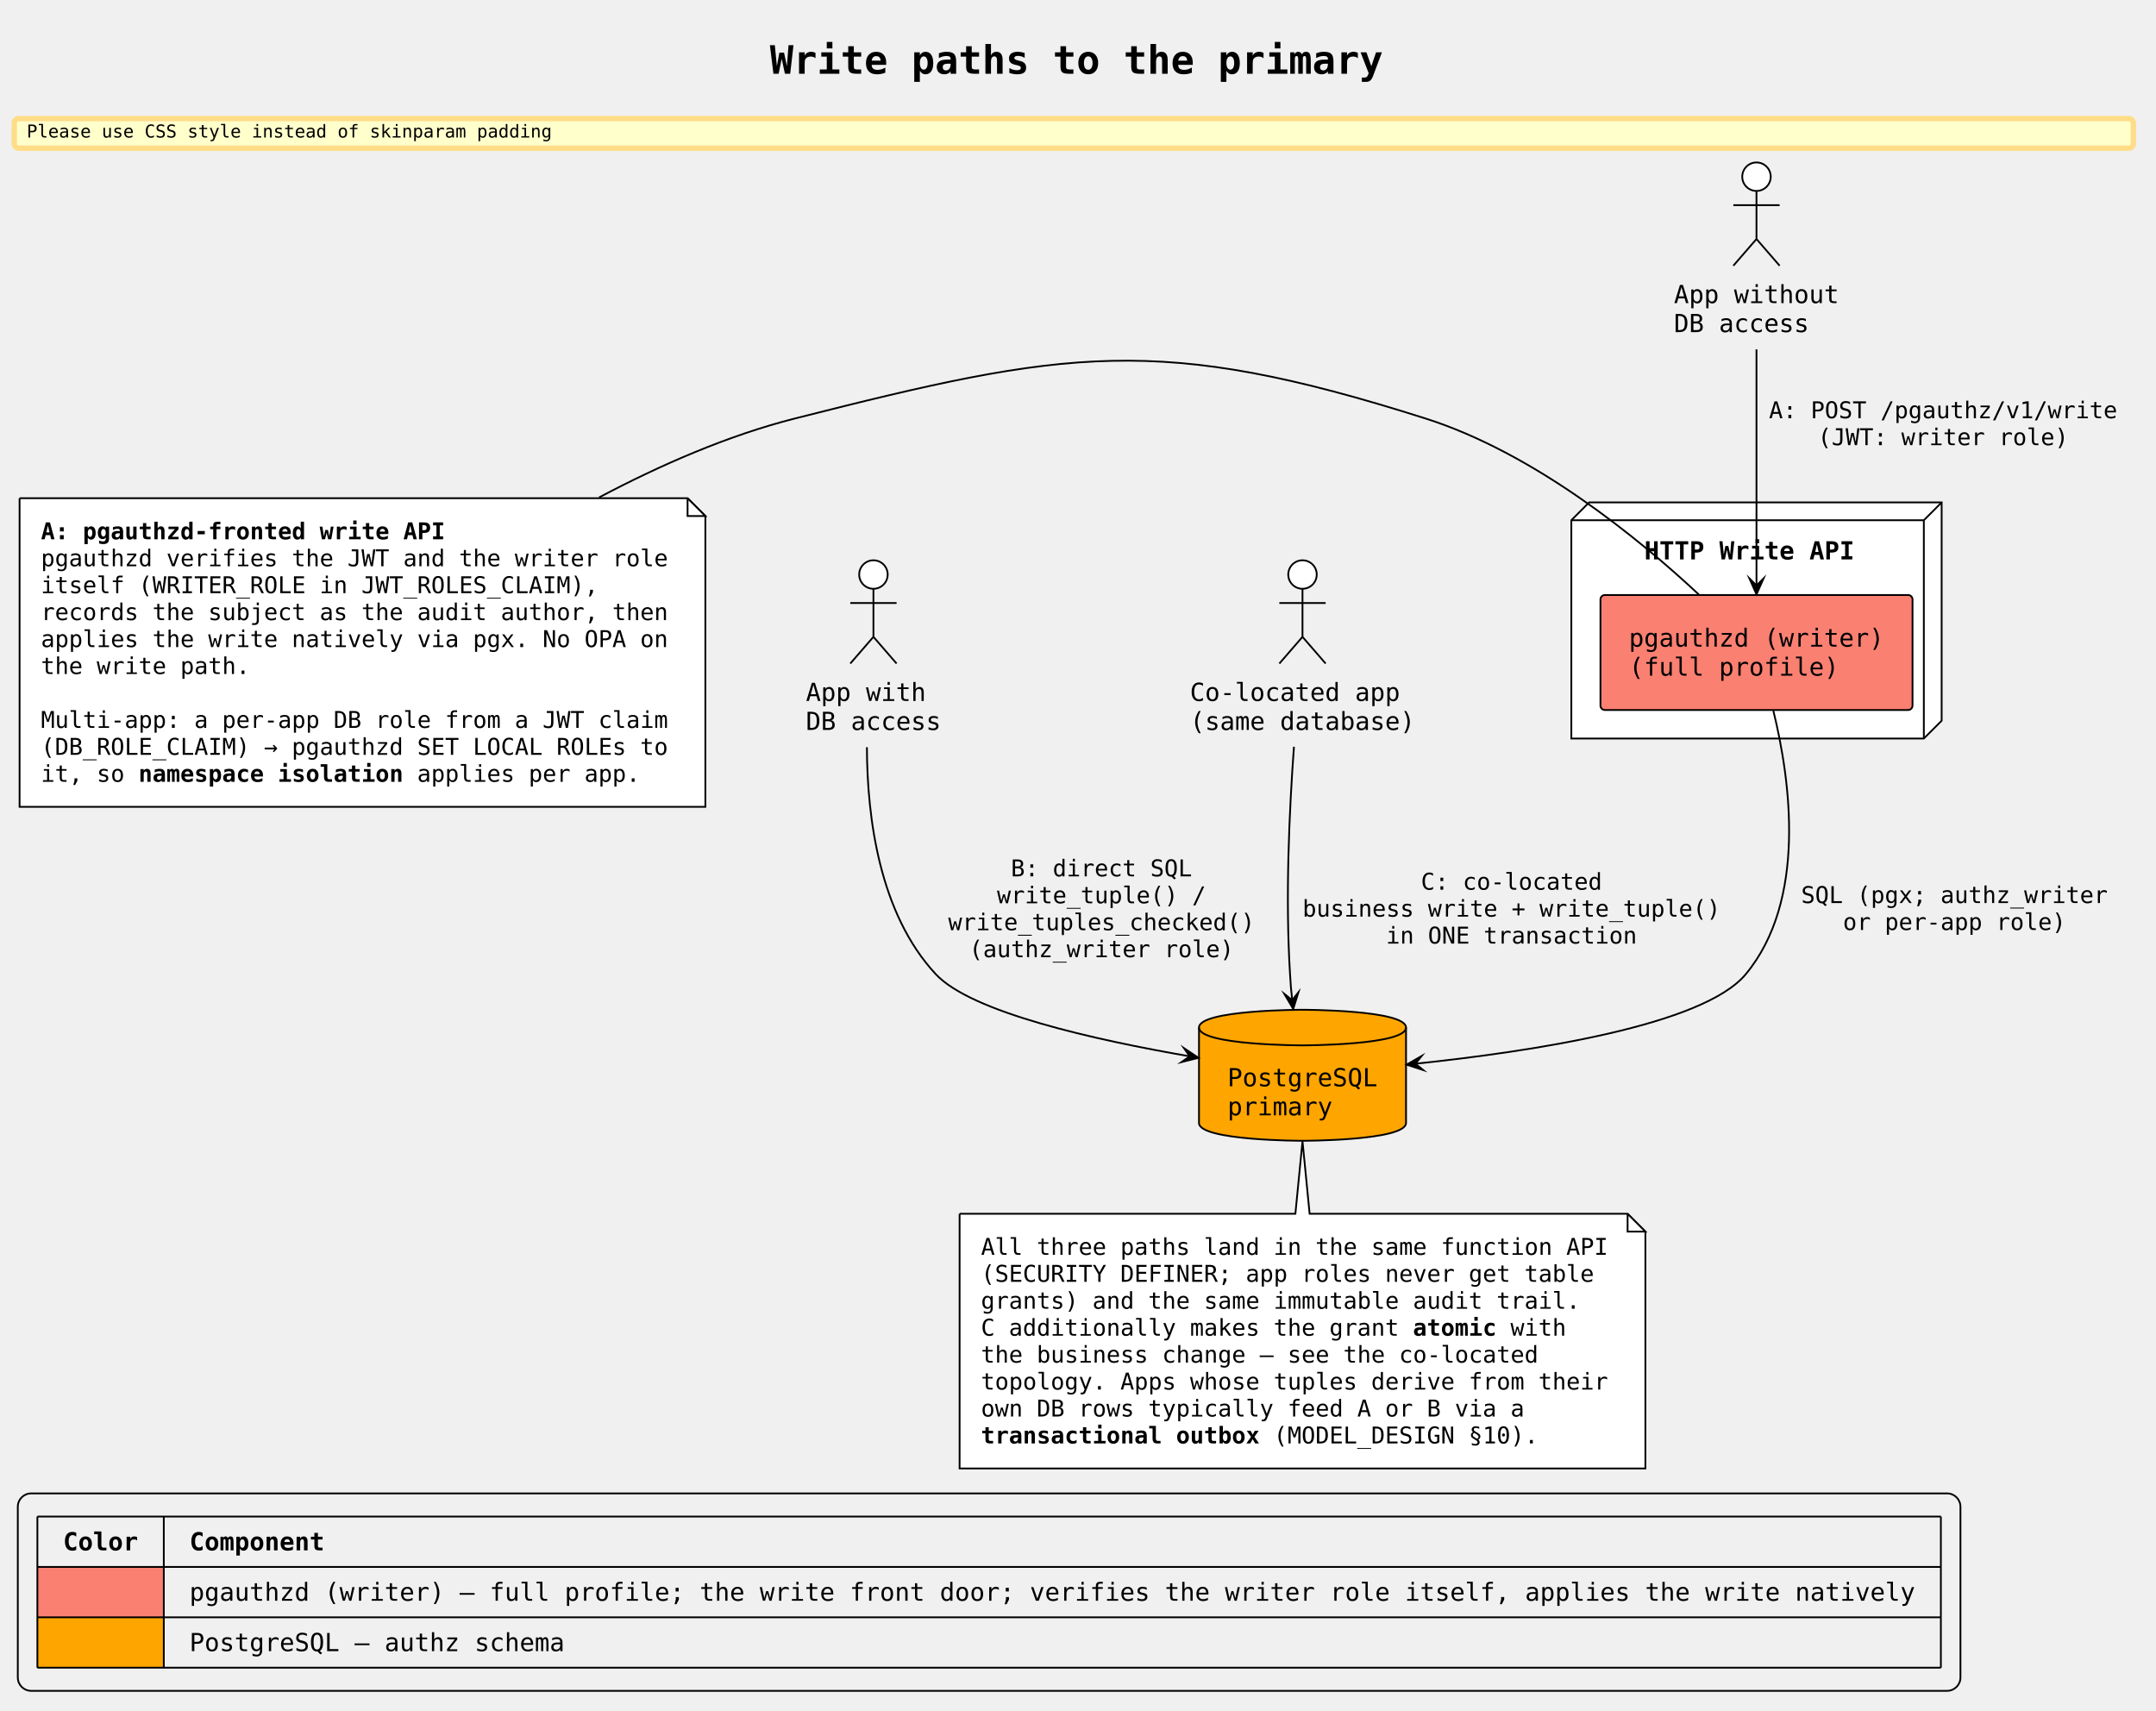
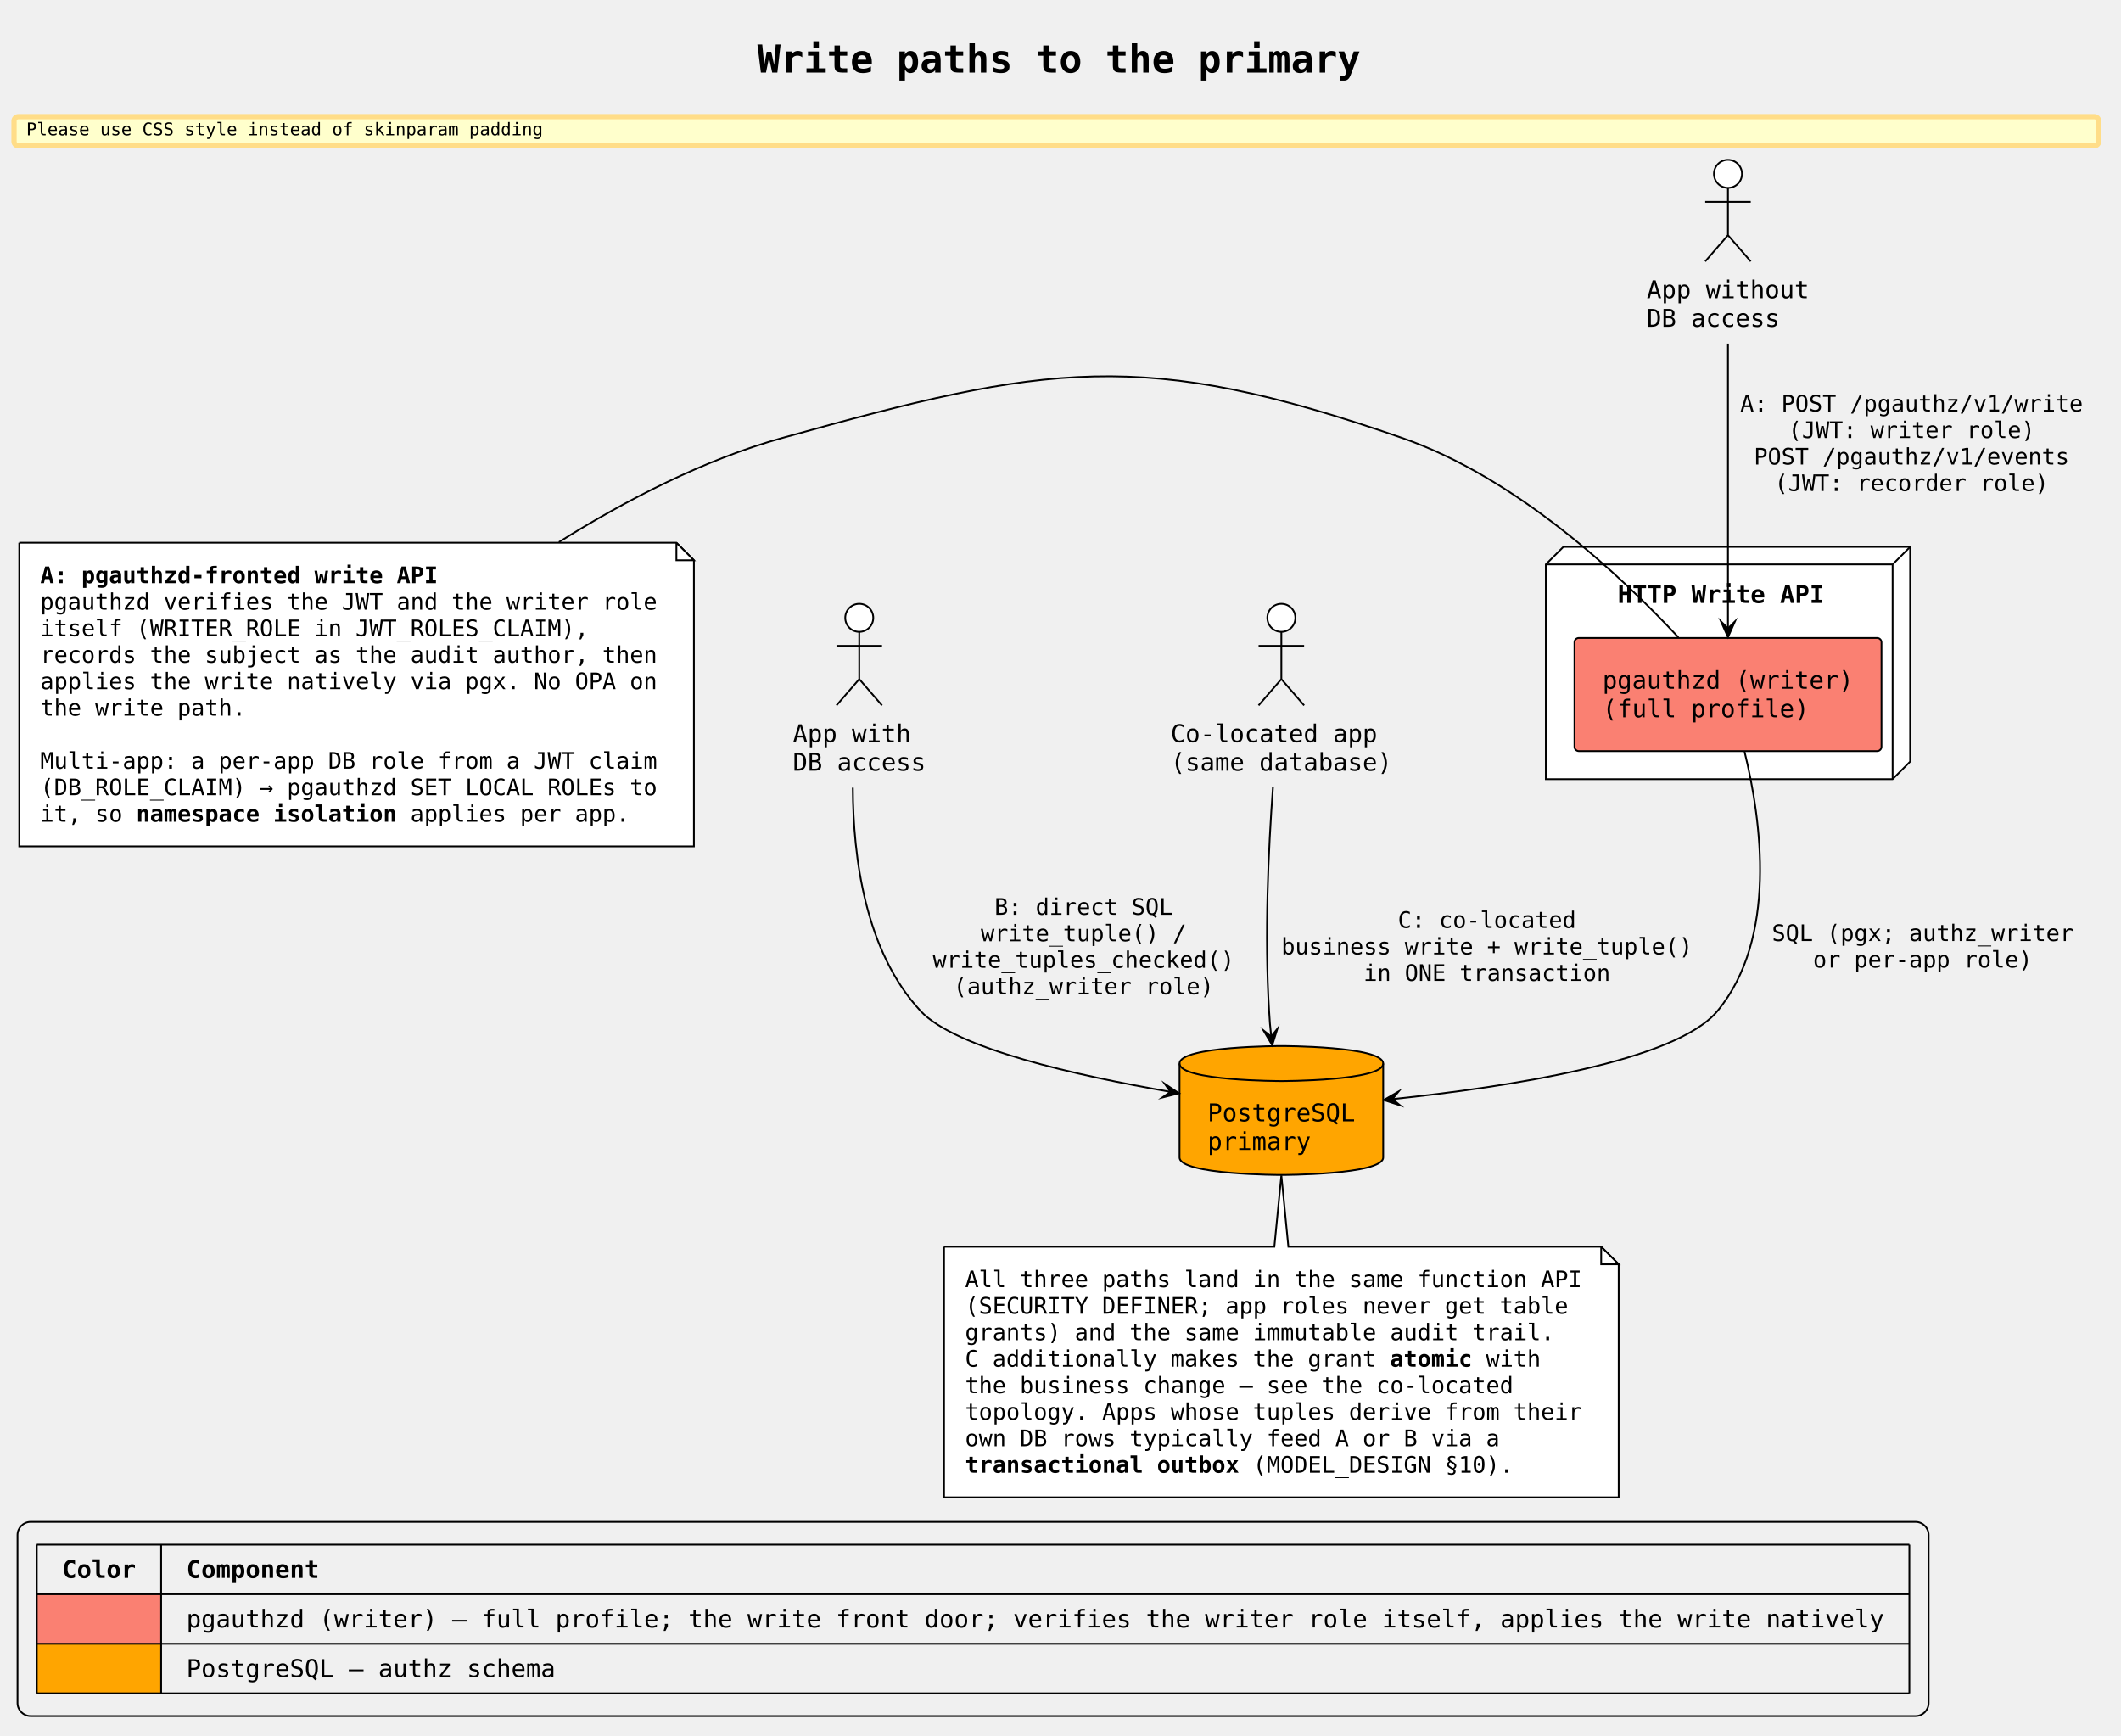
- <svg xmlns="http://www.w3.org/2000/svg" contentStyleType="text/css" data-diagram-type="DESCRIPTION" height="961px" preserveAspectRatio="none" style="width:1211px;height:961px;background:#FFFFFF;" version="1.1" viewBox="0 0 1211 961" width="1211px" zoomAndPan="magnify">
+ <svg xmlns="http://www.w3.org/2000/svg" version="1.1" data-diagram-type="DESCRIPTION" style="width:1211px;height:991px;background:#FFFFFF;" width="1211px" height="991px" viewBox="0 0 1211 991" zoomAndPan="magnify" preserveAspectRatio="none" contentStyleType="text/css">
  <defs />
-   <g>
+   <g font-family="sans-serif" lengthAdjust="spacing">
    <g class="title" data-source-line="10">
-       <text fill="#000000" font-family="monospace" font-size="22" font-weight="700" lengthAdjust="spacing" textLength="344.373" x="432.447" y="41.421">Write paths to the primary</text>
+       <text x="432.447" y="41.421" fill="#000" font-size="22" textLength="344.373" font-weight="700" font-family="monospace">Write paths to the primary</text>
    </g>
-     <rect fill="#FFFFCC" height="16.641" rx="2.5" ry="2.5" style="stroke:#FFDD88;stroke-width:3;" width="1190.266" x="8" y="66.609" />
-     <text fill="#000000" font-family="monospace" font-size="10" lengthAdjust="spacing" textLength="295.005" x="15" y="77.25">Please use CSS style instead of skinparam padding</text>
-     <g class="cluster" data-qualified-name="optA" data-source-line="29" id="ent0005">
-       <polygon fill="#FFFFFF" points="882.6,292.21,892.6,282.21,1090.6,282.21,1090.6,404.81,1080.6,414.81,882.6,414.81,882.6,292.21" style="stroke:#000000;stroke-width:1;stroke-linejoin:miter;stroke-miterlimit:10;" />
-       <line style="stroke:#000000;stroke-width:1;" x1="1080.6" x2="1090.6" y1="292.21" y2="282.21" />
-       <line style="stroke:#000000;stroke-width:1;" x1="882.6" x2="1080.6" y1="292.21" y2="292.21" />
-       <line style="stroke:#000000;stroke-width:1;" x1="1080.6" x2="1080.6" y1="292.21" y2="414.81" />
-       <text fill="#000000" font-family="monospace" font-size="14" font-weight="700" lengthAdjust="spacing" textLength="118.002" x="923.599" y="314.205">HTTP Write API</text>
+     <rect x="8" y="66.609" width="1190.267" height="16.641" fill="#FFC" style="stroke:#FD8;stroke-width:3;" rx="2.5" ry="2.5" />
+     <text x="15" y="77.25" fill="#000" font-size="10" textLength="295.005" font-family="monospace">Please use CSS style instead of skinparam padding</text>
+     <g class="cluster" data-qualified-name="optA" id="ent0005" data-source-line="29">
+       <polygon points="882.6,322.21,892.6,312.21,1090.6,312.21,1090.6,434.81,1080.6,444.81,882.6,444.81,882.6,322.21" fill="#FFF" style="stroke:#000;stroke-width:1;stroke-linejoin:miter;stroke-miterlimit:10;" />
+       <line x1="1080.6" y1="322.21" x2="1090.6" y2="312.21" style="stroke:#000;stroke-width:1;" />
+       <line x1="882.6" y1="322.21" x2="1080.6" y2="322.21" style="stroke:#000;stroke-width:1;" />
+       <line x1="1080.6" y1="322.21" x2="1080.6" y2="444.81" style="stroke:#000;stroke-width:1;" />
+       <text x="923.599" y="344.205" fill="#000" font-size="14" textLength="118.002" font-weight="700" font-family="monospace">HTTP Write API</text>
    </g>
-     <g class="entity" data-qualified-name="optA.pgd" data-source-line="30" id="ent0006">
-       <rect fill="#FA8072" height="64.594" rx="2.5" ry="2.5" style="stroke:#000000;stroke-width:1;" width="175.288" x="898.96" y="334.21" />
-       <text fill="#000000" font-family="monospace" font-size="14" lengthAdjust="spacing" textLength="143.288" x="914.96" y="363.205">pgauthzd (writer)</text>
-       <text fill="#000000" font-family="monospace" font-size="14" lengthAdjust="spacing" textLength="118.002" x="914.96" y="379.502">(full profile)</text>
+     <g class="entity" data-qualified-name="optA.pgd" id="ent0006" data-source-line="30">
+       <rect x="898.96" y="364.21" width="175.288" height="64.594" fill="#FA8072" style="stroke:#000;stroke-width:1;" rx="2.5" ry="2.5" />
+       <text x="914.96" y="393.205" fill="#000" font-size="14" textLength="143.288" font-family="monospace">pgauthzd (writer)</text>
+       <text x="914.96" y="409.502" fill="#000" font-size="14" textLength="118.002" font-family="monospace">(full profile)</text>
    </g>
-     <g class="entity" data-qualified-name="appA" data-source-line="12" id="ent0001">
-       <ellipse cx="986.598" cy="99.25" fill="#FFFFFF" rx="8" ry="8" style="stroke:#000000;stroke-width:1;" />
-       <path d="M986.598,107.25 L986.598,134.25 M973.598,115.25 L999.598,115.25 M986.598,134.25 L973.598,149.25 M986.598,134.25 L999.598,149.25" fill="none" style="stroke:#000000;stroke-width:1;" />
-       <text fill="#000000" font-family="monospace" font-size="14" lengthAdjust="spacing" textLength="92.716" x="940.24" y="170.245">App without</text>
-       <text fill="#000000" font-family="monospace" font-size="14" lengthAdjust="spacing" textLength="75.858" x="940.24" y="186.542">DB access</text>
+     <g class="entity" data-qualified-name="appA" id="ent0001" data-source-line="12">
+       <ellipse cx="986.598" cy="99.25" rx="8" ry="8" fill="#FFF" style="stroke:#000;stroke-width:1;" />
+       <path d="M986.598,107.25 L986.598,134.25 M973.598,115.25 L999.598,115.25 M986.598,134.25 L973.598,149.25 M986.598,134.25 L999.598,149.25" style="stroke:#000;stroke-width:1;" fill="none" />
+       <text x="940.24" y="170.245" fill="#000" font-size="14" textLength="92.716" font-family="monospace">App without</text>
+       <text x="940.24" y="186.542" fill="#000" font-size="14" textLength="75.858" font-family="monospace">DB access</text>
    </g>
-     <g class="entity" data-qualified-name="appB" data-source-line="13" id="ent0002">
-       <ellipse cx="490.599" cy="322.71" fill="#FFFFFF" rx="8" ry="8" style="stroke:#000000;stroke-width:1;" />
-       <path d="M490.599,330.71 L490.599,357.71 M477.599,338.71 L503.599,338.71 M490.599,357.71 L477.599,372.71 M490.599,357.71 L503.599,372.71" fill="none" style="stroke:#000000;stroke-width:1;" />
-       <text fill="#000000" font-family="monospace" font-size="14" lengthAdjust="spacing" textLength="67.43" x="452.67" y="393.705">App with</text>
-       <text fill="#000000" font-family="monospace" font-size="14" lengthAdjust="spacing" textLength="75.858" x="452.67" y="410.002">DB access</text>
+     <g class="entity" data-qualified-name="appB" id="ent0002" data-source-line="13">
+       <ellipse cx="490.599" cy="352.71" rx="8" ry="8" fill="#FFF" style="stroke:#000;stroke-width:1;" />
+       <path d="M490.599,360.71 L490.599,387.71 M477.599,368.71 L503.599,368.71 M490.599,387.71 L477.599,402.71 M490.599,387.71 L503.599,402.71" style="stroke:#000;stroke-width:1;" fill="none" />
+       <text x="452.67" y="423.705" fill="#000" font-size="14" textLength="67.43" font-family="monospace">App with</text>
+       <text x="452.67" y="440.002" fill="#000" font-size="14" textLength="75.858" font-family="monospace">DB access</text>
    </g>
-     <g class="entity" data-qualified-name="appC" data-source-line="14" id="ent0003">
-       <ellipse cx="731.595" cy="322.71" fill="#FFFFFF" rx="8" ry="8" style="stroke:#000000;stroke-width:1;" />
-       <path d="M731.595,330.71 L731.595,357.71 M718.595,338.71 L744.595,338.71 M731.595,357.71 L718.595,372.71 M731.595,357.71 L744.595,372.71" fill="none" style="stroke:#000000;stroke-width:1;" />
-       <text fill="#000000" font-family="monospace" font-size="14" lengthAdjust="spacing" textLength="118.002" x="668.38" y="393.705">Co-located app</text>
-       <text fill="#000000" font-family="monospace" font-size="14" lengthAdjust="spacing" textLength="126.431" x="668.38" y="410.002">(same database)</text>
+     <g class="entity" data-qualified-name="appC" id="ent0003" data-source-line="14">
+       <ellipse cx="731.595" cy="352.71" rx="8" ry="8" fill="#FFF" style="stroke:#000;stroke-width:1;" />
+       <path d="M731.595,360.71 L731.595,387.71 M718.595,368.71 L744.595,368.71 M731.595,387.71 L718.595,402.71 M731.595,387.71 L744.595,402.71" style="stroke:#000;stroke-width:1;" fill="none" />
+       <text x="668.38" y="423.705" fill="#000" font-size="14" textLength="118.002" font-family="monospace">Co-located app</text>
+       <text x="668.38" y="440.002" fill="#000" font-size="14" textLength="126.431" font-family="monospace">(same database)</text>
    </g>
-     <g class="entity" data-qualified-name="N1" data-source-line="17" id="ent0004">
-       <path d="M11,279.85 L11,453.178 L396.2,453.178 L396.2,289.85 L386.2,279.85 L11,279.85" fill="#FFFFFF" style="stroke:#000000;stroke-width:1;" />
-       <path d="M386.2,279.85 L386.2,289.85 L396.2,289.85 L386.2,279.85" fill="#FFFFFF" style="stroke:#000000;stroke-width:1;" />
-       <text fill="#000000" font-family="monospace" font-size="13" font-weight="700" lengthAdjust="spacing" textLength="226.973" x="23" y="302.917">A: pgauthzd-fronted write API</text>
-       <text fill="#000000" font-family="monospace" font-size="13" lengthAdjust="spacing" textLength="352.2" x="23" y="318.05">pgauthzd verifies the JWT and the writer role</text>
-       <text fill="#000000" font-family="monospace" font-size="13" lengthAdjust="spacing" textLength="313.066" x="23" y="333.183">itself (WRITER_ROLE in JWT_ROLES_CLAIM),</text>
-       <text fill="#000000" font-family="monospace" font-size="13" lengthAdjust="spacing" textLength="352.2" x="23" y="348.315">records the subject as the audit author, then</text>
-       <text fill="#000000" font-family="monospace" font-size="13" lengthAdjust="spacing" textLength="352.2" x="23" y="363.448">applies the write natively via pgx. No OPA on</text>
-       <text fill="#000000" font-family="monospace" font-size="13" lengthAdjust="spacing" textLength="117.4" x="23" y="378.581">the write path.</text>
-       <text fill="#000000" font-family="monospace" font-size="13" lengthAdjust="spacing" textLength="7.827" x="23" y="393.714"> </text>
-       <text fill="#000000" font-family="monospace" font-size="13" lengthAdjust="spacing" textLength="352.2" x="23" y="408.847">Multi-app: a per-app DB role from a JWT claim</text>
-       <text fill="#000000" font-family="monospace" font-size="13" lengthAdjust="spacing" textLength="352.2" x="23" y="423.979">(DB_ROLE_CLAIM) → pgauthzd SET LOCAL ROLEs to</text>
-       <text fill="#000000" font-family="monospace" font-size="13" lengthAdjust="spacing" textLength="46.96" x="23" y="439.112">it, so</text>
-       <text fill="#000000" font-family="monospace" font-size="13" font-weight="700" lengthAdjust="spacing" textLength="148.707" x="77.787" y="439.112">namespace isolation</text>
-       <text fill="#000000" font-family="monospace" font-size="13" lengthAdjust="spacing" textLength="125.227" x="234.32" y="439.112">applies per app.</text>
+     <g class="entity" data-qualified-name="N1" id="ent0004" data-source-line="17">
+       <path d="M11,309.85 L11,483.178 L396.2,483.178 L396.2,319.85 L386.2,309.85 L11,309.85" style="stroke:#000;stroke-width:1;" fill="#FFF" />
+       <path d="M386.2,309.85 L386.2,319.85 L396.2,319.85 L386.2,309.85" style="stroke:#000;stroke-width:1;" fill="#FFF" />
+       <text x="23" y="332.917" fill="#000" font-size="13" textLength="226.973" font-weight="700" font-family="monospace">A: pgauthzd-fronted write API</text>
+       <text x="23" y="348.05" fill="#000" font-size="13" textLength="352.2" font-family="monospace">pgauthzd verifies the JWT and the writer role</text>
+       <text x="23" y="363.183" fill="#000" font-size="13" textLength="313.066" font-family="monospace">itself (WRITER_ROLE in JWT_ROLES_CLAIM),</text>
+       <text x="23" y="378.315" fill="#000" font-size="13" textLength="352.2" font-family="monospace">records the subject as the audit author, then</text>
+       <text x="23" y="393.448" fill="#000" font-size="13" textLength="352.2" font-family="monospace">applies the write natively via pgx. No OPA on</text>
+       <text x="23" y="408.581" fill="#000" font-size="13" textLength="117.4" font-family="monospace">the write path.</text>
+       <text x="23" y="423.714" fill="#000" font-size="13" font-family="monospace"> </text>
+       <text x="23" y="438.847" fill="#000" font-size="13" textLength="352.2" font-family="monospace">Multi-app: a per-app DB role from a JWT claim</text>
+       <text x="23" y="453.979" fill="#000" font-size="13" textLength="352.2" font-family="monospace">(DB_ROLE_CLAIM) → pgauthzd SET LOCAL ROLEs to</text>
+       <text x="23" y="469.112" fill="#000" font-size="13" textLength="46.96" font-family="monospace">it, so</text>
+       <text x="77.787" y="469.112" fill="#000" font-size="13" textLength="148.707" font-weight="700" font-family="monospace">namespace isolation</text>
+       <text x="234.32" y="469.112" fill="#000" font-size="13" textLength="125.227" font-family="monospace">applies per app.</text>
    </g>
-     <g class="entity" data-qualified-name="pg" data-source-line="33" id="ent0007">
-       <path d="M673.46,577.17 C673.46,567.17 731.604,567.17 731.604,567.17 C731.604,567.17 789.747,567.17 789.747,577.17 L789.747,630.764 C789.747,640.764 731.604,640.764 731.604,640.764 C731.604,640.764 673.46,640.764 673.46,630.764 L673.46,577.17" fill="#FFA500" style="stroke:#000000;stroke-width:1;" />
-       <path d="M673.46,577.17 C673.46,587.17 731.604,587.17 731.604,587.17 C731.604,587.17 789.747,587.17 789.747,577.17" fill="none" style="stroke:#000000;stroke-width:1;" />
-       <text fill="#000000" font-family="monospace" font-size="14" lengthAdjust="spacing" textLength="84.287" x="689.46" y="610.165">PostgreSQL</text>
-       <text fill="#000000" font-family="monospace" font-size="14" lengthAdjust="spacing" textLength="59.001" x="689.46" y="626.462">primary</text>
+     <g class="entity" data-qualified-name="pg" id="ent0007" data-source-line="33">
+       <path d="M673.46,607.17 C673.46,597.17 731.604,597.17 731.604,597.17 C731.604,597.17 789.747,597.17 789.747,607.17 L789.747,660.764 C789.747,670.764 731.604,670.764 731.604,670.764 C731.604,670.764 673.46,670.764 673.46,660.764 L673.46,607.17" style="stroke:#000;stroke-width:1;" fill="#FFA500" />
+       <path d="M673.46,607.17 C673.46,617.17 731.604,617.17 731.604,617.17 C731.604,617.17 789.747,617.17 789.747,607.17" style="stroke:#000;stroke-width:1;" fill="none" />
+       <text x="689.46" y="640.165" fill="#000" font-size="14" textLength="84.287" font-family="monospace">PostgreSQL</text>
+       <text x="689.46" y="656.462" fill="#000" font-size="14" textLength="59.001" font-family="monospace">primary</text>
    </g>
-     <g class="entity" data-qualified-name="GMN13" data-source-line="45" id="ent0014">
-       <path d="M539,681.77 L539,824.832 A0,0 0 0 0 539,824.832 L924.2,824.832 A0,0 0 0 0 924.2,824.832 L924.2,691.77 L914.2,681.77 L735.6,681.77 L731.6,641.01 L727.6,681.77 L539,681.77 A0,0 0 0 0 539,681.77" fill="#FFFFFF" style="stroke:#000000;stroke-width:1;" />
-       <path d="M914.2,681.77 L914.2,691.77 L924.2,691.77 L914.2,681.77" fill="#FFFFFF" style="stroke:#000000;stroke-width:1;" />
-       <text fill="#000000" font-family="monospace" font-size="13" lengthAdjust="spacing" textLength="352.2" x="551" y="704.837">All three paths land in the same function API</text>
-       <text fill="#000000" font-family="monospace" font-size="13" lengthAdjust="spacing" textLength="344.373" x="551" y="719.97">(SECURITY DEFINER; app roles never get table</text>
-       <text fill="#000000" font-family="monospace" font-size="13" lengthAdjust="spacing" textLength="336.546" x="551" y="735.102">grants) and the same immutable audit trail.</text>
-       <text fill="#000000" font-family="monospace" font-size="13" lengthAdjust="spacing" textLength="234.8" x="551" y="750.235">C additionally makes the grant</text>
-       <text fill="#000000" font-family="monospace" font-size="13" font-weight="700" lengthAdjust="spacing" textLength="46.96" x="793.626" y="750.235">atomic</text>
-       <text fill="#000000" font-family="monospace" font-size="13" lengthAdjust="spacing" textLength="31.307" x="848.413" y="750.235">with</text>
-       <text fill="#000000" font-family="monospace" font-size="13" lengthAdjust="spacing" textLength="313.066" x="551" y="765.368">the business change — see the co-located</text>
-       <text fill="#000000" font-family="monospace" font-size="13" lengthAdjust="spacing" textLength="352.2" x="551" y="780.501">topology. Apps whose tuples derive from their</text>
-       <text fill="#000000" font-family="monospace" font-size="13" lengthAdjust="spacing" textLength="305.24" x="551" y="795.634">own DB rows typically feed A or B via a</text>
-       <text fill="#000000" font-family="monospace" font-size="13" font-weight="700" lengthAdjust="spacing" textLength="156.533" x="551" y="810.767">transactional outbox</text>
-       <text fill="#000000" font-family="monospace" font-size="13" lengthAdjust="spacing" textLength="148.707" x="715.36" y="810.767">(MODEL_DESIGN §10).</text>
+     <g class="entity" data-qualified-name="GMN13" id="ent0014" data-source-line="45">
+       <path d="M539,711.77 L539,854.833 A0,0 0 0 0 539,854.833 L924.2,854.833 A0,0 0 0 0 924.2,854.833 L924.2,721.77 L914.2,711.77 L735.6,711.77 L731.6,671.01 L727.6,711.77 L539,711.77 A0,0 0 0 0 539,711.77" style="stroke:#000;stroke-width:1;" fill="#FFF" />
+       <path d="M914.2,711.77 L914.2,721.77 L924.2,721.77 L914.2,711.77" style="stroke:#000;stroke-width:1;" fill="#FFF" />
+       <text x="551" y="734.837" fill="#000" font-size="13" textLength="352.2" font-family="monospace">All three paths land in the same function API</text>
+       <text x="551" y="749.97" fill="#000" font-size="13" textLength="344.373" font-family="monospace">(SECURITY DEFINER; app roles never get table</text>
+       <text x="551" y="765.103" fill="#000" font-size="13" textLength="336.546" font-family="monospace">grants) and the same immutable audit trail.</text>
+       <text x="551" y="780.235" fill="#000" font-size="13" textLength="234.8" font-family="monospace">C additionally makes the grant</text>
+       <text x="793.626" y="780.235" fill="#000" font-size="13" textLength="46.96" font-weight="700" font-family="monospace">atomic</text>
+       <text x="848.413" y="780.235" fill="#000" font-size="13" textLength="31.307" font-family="monospace">with</text>
+       <text x="551" y="795.368" fill="#000" font-size="13" textLength="313.066" font-family="monospace">the business change — see the co-located</text>
+       <text x="551" y="810.501" fill="#000" font-size="13" textLength="352.2" font-family="monospace">topology. Apps whose tuples derive from their</text>
+       <text x="551" y="825.634" fill="#000" font-size="13" textLength="305.24" font-family="monospace">own DB rows typically feed A or B via a</text>
+       <text x="551" y="840.767" fill="#000" font-size="13" textLength="156.533" font-weight="700" font-family="monospace">transactional outbox</text>
+       <text x="715.36" y="840.767" fill="#000" font-size="13" textLength="148.707" font-family="monospace">(MODEL_DESIGN §10).</text>
    </g>
-     <g class="link" data-entity-1="ent0004" data-entity-2="ent0006" data-link-type="dependency" data-source-line="35" id="lnk8">
-       <path d="M336.53,279.39 C371.01,261.13 409.05,244.54 446.6,235.03 C599.12,196.41 650.65,187.38 800.6,235.03 C861.47,254.37 919.56,301.64 954.16,333.89" fill="none" id="N1-to-pgd" style="stroke:#000000;stroke-width:1;" />
+     <g class="link" data-entity-1="ent0004" data-entity-2="ent0006" id="lnk8" data-source-line="35" data-link-type="dependency">
+       <path d="M319.09,309.49 C357.61,285.36 402.11,262.4 446.6,250.03 C598.18,207.88 651.94,198.52 800.6,250.03 C865.46,272.5 924.85,327.99 958.31,363.86" style="stroke:#000;stroke-width:1;" fill="none" id="N1-to-pgd" />
    </g>
-     <g class="link" data-entity-1="ent0001" data-entity-2="ent0006" data-link-type="dependency" data-source-line="37" id="lnk9">
-       <path d="M986.6,196.25 C986.6,238.96 986.6,292.98 986.6,328.85" fill="none" id="appA-to-pgd" style="stroke:#000000;stroke-width:1;" />
-       <polygon fill="#000000" points="986.6,333.85,990.6,324.85,986.6,328.85,982.6,324.85,986.6,333.85" style="stroke:#000000;stroke-width:1;stroke-linejoin:miter;stroke-miterlimit:10;" />
-       <text fill="#000000" font-family="monospace" font-size="13" lengthAdjust="spacing" textLength="195.667" x="993.6" y="234.917">A: POST /pgauthz/v1/write</text>
-       <text fill="#000000" font-family="monospace" font-size="13" lengthAdjust="spacing" textLength="140.88" x="1020.993" y="250.05">(JWT: writer role)</text>
+     <g class="link" data-entity-1="ent0001" data-entity-2="ent0006" id="lnk9" data-source-line="37" data-link-type="dependency">
+       <path d="M986.6,196.15 C986.6,246.65 986.6,316.6 986.6,358.75" style="stroke:#000;stroke-width:1;" fill="none" id="appA-to-pgd" />
+       <polygon points="986.6,363.75,990.6,354.75,986.6,358.75,982.6,354.75,986.6,363.75" fill="#000" style="stroke:#000;stroke-width:1;stroke-linejoin:miter;stroke-miterlimit:10;" />
+       <text x="993.6" y="234.917" fill="#000" font-size="13" textLength="195.667" font-family="monospace">A: POST /pgauthz/v1/write</text>
+       <text x="1020.993" y="250.05" fill="#000" font-size="13" textLength="140.88" font-family="monospace">(JWT: writer role)</text>
+       <text x="1001.427" y="265.183" fill="#000" font-size="13" textLength="180.013" font-family="monospace">POST /pgauthz/v1/events</text>
+       <text x="1013.167" y="280.315" fill="#000" font-size="13" textLength="156.533" font-family="monospace">(JWT: recorder role)</text>
    </g>
-     <g class="link" data-entity-1="ent0006" data-entity-2="ent0007" data-link-type="dependency" data-source-line="38" id="lnk10">
-       <path d="M996.06,399.15 C1005.73,438.55 1014.95,505.72 980.6,547.17 C956.72,576 860.822,590.556 795.023,597.486" fill="none" id="pgd-to-pg" style="stroke:#000000;stroke-width:1;" />
-       <polygon fill="#000000" points="790.05,598.01,799.419,601.045,795.023,597.486,798.582,593.089,790.05,598.01" style="stroke:#000000;stroke-width:1;stroke-linejoin:miter;stroke-miterlimit:10;" />
-       <text fill="#000000" font-family="monospace" font-size="13" lengthAdjust="spacing" textLength="172.186" x="1011.68" y="507.237">SQL (pgx; authz_writer</text>
-       <text fill="#000000" font-family="monospace" font-size="13" lengthAdjust="spacing" textLength="125.227" x="1035.16" y="522.37">or per-app role)</text>
+     <g class="link" data-entity-1="ent0006" data-entity-2="ent0007" id="lnk10" data-source-line="38" data-link-type="dependency">
+       <path d="M996.06,429.15 C1005.73,468.55 1014.95,535.72 980.6,577.17 C956.72,606 860.822,620.556 795.022,627.486" style="stroke:#000;stroke-width:1;" fill="none" id="pgd-to-pg" />
+       <polygon points="790.05,628.01,799.419,631.045,795.022,627.486,798.582,623.089,790.05,628.01" fill="#000" style="stroke:#000;stroke-width:1;stroke-linejoin:miter;stroke-miterlimit:10;" />
+       <text x="1011.68" y="537.237" fill="#000" font-size="13" textLength="172.187" font-family="monospace">SQL (pgx; authz_writer</text>
+       <text x="1035.16" y="552.37" fill="#000" font-size="13" textLength="125.227" font-family="monospace">or per-app role)</text>
    </g>
-     <g class="link" data-entity-1="ent0002" data-entity-2="ent0007" data-link-type="dependency" data-source-line="40" id="lnk11">
-       <path d="M486.93,419.7 C487.06,459.55 494,513.21 525.6,547.17 C545.57,568.64 614.643,584.037 668.243,593.317" fill="none" id="appB-to-pg" style="stroke:#000000;stroke-width:1;" />
-       <polygon fill="#000000" points="673.17,594.17,664.984,588.693,668.243,593.317,663.62,596.576,673.17,594.17" style="stroke:#000000;stroke-width:1;stroke-linejoin:miter;stroke-miterlimit:10;" />
-       <text fill="#000000" font-family="monospace" font-size="13" lengthAdjust="spacing" textLength="101.747" x="567.82" y="492.237">B: direct SQL</text>
-       <text fill="#000000" font-family="monospace" font-size="13" lengthAdjust="spacing" textLength="117.4" x="559.993" y="507.37">write_tuple() /</text>
-       <text fill="#000000" font-family="monospace" font-size="13" lengthAdjust="spacing" textLength="172.186" x="532.6" y="522.503">write_tuples_checked()</text>
-       <text fill="#000000" font-family="monospace" font-size="13" lengthAdjust="spacing" textLength="148.707" x="544.34" y="537.635">(authz_writer role)</text>
+     <g class="link" data-entity-1="ent0002" data-entity-2="ent0007" id="lnk11" data-source-line="40" data-link-type="dependency">
+       <path d="M486.93,449.7 C487.06,489.55 494,543.21 525.6,577.17 C545.57,598.64 614.643,614.037 668.243,623.317" style="stroke:#000;stroke-width:1;" fill="none" id="appB-to-pg" />
+       <polygon points="673.17,624.17,664.984,618.693,668.243,623.317,663.62,626.576,673.17,624.17" fill="#000" style="stroke:#000;stroke-width:1;stroke-linejoin:miter;stroke-miterlimit:10;" />
+       <text x="567.82" y="522.237" fill="#000" font-size="13" textLength="101.747" font-family="monospace">B: direct SQL</text>
+       <text x="559.993" y="537.37" fill="#000" font-size="13" textLength="117.4" font-family="monospace">write_tuple() /</text>
+       <text x="532.6" y="552.503" fill="#000" font-size="13" textLength="172.187" font-family="monospace">write_tuples_checked()</text>
+       <text x="544.34" y="567.635" fill="#000" font-size="13" textLength="148.707" font-family="monospace">(authz_writer role)</text>
    </g>
-     <g class="link" data-entity-1="ent0003" data-entity-2="ent0007" data-link-type="dependency" data-source-line="42" id="lnk12">
-       <path d="M726.8,419.43 C724.16,455.33 721.91,504.18 724.6,547.17 C725,553.51 725.067,555.253 725.817,561.753" fill="none" id="appC-to-pg" style="stroke:#000000;stroke-width:1;" />
-       <polygon fill="#000000" points="726.39,566.72,729.332,557.321,725.817,561.753,721.385,558.238,726.39,566.72" style="stroke:#000000;stroke-width:1;stroke-linejoin:miter;stroke-miterlimit:10;" />
-       <text fill="#000000" font-family="monospace" font-size="13" lengthAdjust="spacing" textLength="101.747" x="798.127" y="499.737">C: co-located</text>
-       <text fill="#000000" font-family="monospace" font-size="13" lengthAdjust="spacing" textLength="234.8" x="731.6" y="514.87">business write + write_tuple()</text>
-       <text fill="#000000" font-family="monospace" font-size="13" lengthAdjust="spacing" textLength="140.88" x="778.56" y="530.003">in ONE transaction</text>
+     <g class="link" data-entity-1="ent0003" data-entity-2="ent0007" id="lnk12" data-source-line="42" data-link-type="dependency">
+       <path d="M726.8,449.43 C724.16,485.33 721.91,534.18 724.6,577.17 C725,583.51 725.067,585.253 725.817,591.753" style="stroke:#000;stroke-width:1;" fill="none" id="appC-to-pg" />
+       <polygon points="726.39,596.72,729.332,587.321,725.817,591.753,721.385,588.238,726.39,596.72" fill="#000" style="stroke:#000;stroke-width:1;stroke-linejoin:miter;stroke-miterlimit:10;" />
+       <text x="798.127" y="529.737" fill="#000" font-size="13" textLength="101.747" font-family="monospace">C: co-located</text>
+       <text x="731.6" y="544.87" fill="#000" font-size="13" textLength="234.8" font-family="monospace">business write + write_tuple()</text>
+       <text x="778.56" y="560.003" fill="#000" font-size="13" textLength="140.88" font-family="monospace">in ONE transaction</text>
    </g>
    <g class="legend" data-source-line="55">
-       <rect fill="none" height="110.891" rx="7.5" ry="7.5" style="stroke:#000000;stroke-width:1;" width="1091.16" x="10" y="838.832" />
-       <text fill="#000000" font-family="monospace" font-size="14" font-weight="700" lengthAdjust="spacing" textLength="42.144" x="35.429" y="870.828">Color</text>
-       <text fill="#000000" font-family="monospace" font-size="14" font-weight="700" lengthAdjust="spacing" textLength="75.858" x="106.43" y="870.828">Component</text>
-       <rect fill="#FA8072" height="28.297" style="stroke:none;stroke-width:1;" width="71.001" x="21" y="880.129" />
-       <text fill="#000000" font-family="monospace" font-size="14" lengthAdjust="spacing" textLength="8.429" x="27" y="899.125"> </text>
-       <text fill="#000000" font-family="monospace" font-size="14" lengthAdjust="spacing" textLength="969.302" x="106.43" y="899.125">pgauthzd (writer) — full profile; the write front door; verifies the writer role itself, applies the write natively</text>
-       <rect fill="#FFA500" height="28.297" style="stroke:none;stroke-width:1;" width="71.001" x="21" y="908.426" />
-       <text fill="#000000" font-family="monospace" font-size="14" lengthAdjust="spacing" textLength="8.429" x="27" y="927.421"> </text>
-       <text fill="#000000" font-family="monospace" font-size="14" lengthAdjust="spacing" textLength="210.718" x="106.43" y="927.421">PostgreSQL — authz schema</text>
-       <line style="stroke:#000000;stroke-width:1;" x1="21" x2="1090.16" y1="851.832" y2="851.832" />
-       <line style="stroke:#000000;stroke-width:1;" x1="21" x2="1090.16" y1="880.129" y2="880.129" />
-       <line style="stroke:#000000;stroke-width:1;" x1="21" x2="1090.16" y1="908.426" y2="908.426" />
-       <line style="stroke:#000000;stroke-width:1;" x1="21" x2="1090.16" y1="936.723" y2="936.723" />
-       <line style="stroke:#000000;stroke-width:1;" x1="21" x2="21" y1="851.832" y2="936.723" />
-       <line style="stroke:#000000;stroke-width:1;" x1="92.001" x2="92.001" y1="851.832" y2="936.723" />
-       <line style="stroke:#000000;stroke-width:1;" x1="1090.16" x2="1090.16" y1="851.832" y2="936.723" />
+       <rect x="10" y="868.833" width="1091.16" height="110.891" fill="none" style="stroke:#000;stroke-width:1;" rx="7.5" ry="7.5" />
+       <text x="35.429" y="900.828" fill="#000" font-size="14" textLength="42.144" font-weight="700" font-family="monospace">Color</text>
+       <text x="106.43" y="900.828" fill="#000" font-size="14" textLength="75.858" font-weight="700" font-family="monospace">Component</text>
+       <rect x="21" y="910.129" width="71.001" height="28.297" fill="#FA8072" style="stroke:none;" />
+       <text x="27" y="929.124" fill="#000" font-size="14" font-family="monospace"> </text>
+       <text x="106.43" y="929.124" fill="#000" font-size="14" textLength="969.302" font-family="monospace">pgauthzd (writer) — full profile; the write front door; verifies the writer role itself, applies the write natively</text>
+       <rect x="21" y="938.426" width="71.001" height="28.297" fill="#FFA500" style="stroke:none;" />
+       <text x="27" y="957.421" fill="#000" font-size="14" font-family="monospace"> </text>
+       <text x="106.43" y="957.421" fill="#000" font-size="14" textLength="210.718" font-family="monospace">PostgreSQL — authz schema</text>
+       <line x1="21" y1="881.833" x2="1090.16" y2="881.833" style="stroke:#000;stroke-width:1;" />
+       <line x1="21" y1="910.129" x2="1090.16" y2="910.129" style="stroke:#000;stroke-width:1;" />
+       <line x1="21" y1="938.426" x2="1090.16" y2="938.426" style="stroke:#000;stroke-width:1;" />
+       <line x1="21" y1="966.723" x2="1090.16" y2="966.723" style="stroke:#000;stroke-width:1;" />
+       <line x1="21" y1="881.833" x2="21" y2="966.723" style="stroke:#000;stroke-width:1;" />
+       <line x1="92.001" y1="881.833" x2="92.001" y2="966.723" style="stroke:#000;stroke-width:1;" />
+       <line x1="1090.16" y1="881.833" x2="1090.16" y2="966.723" style="stroke:#000;stroke-width:1;" />
    </g>
  </g>
</svg>
